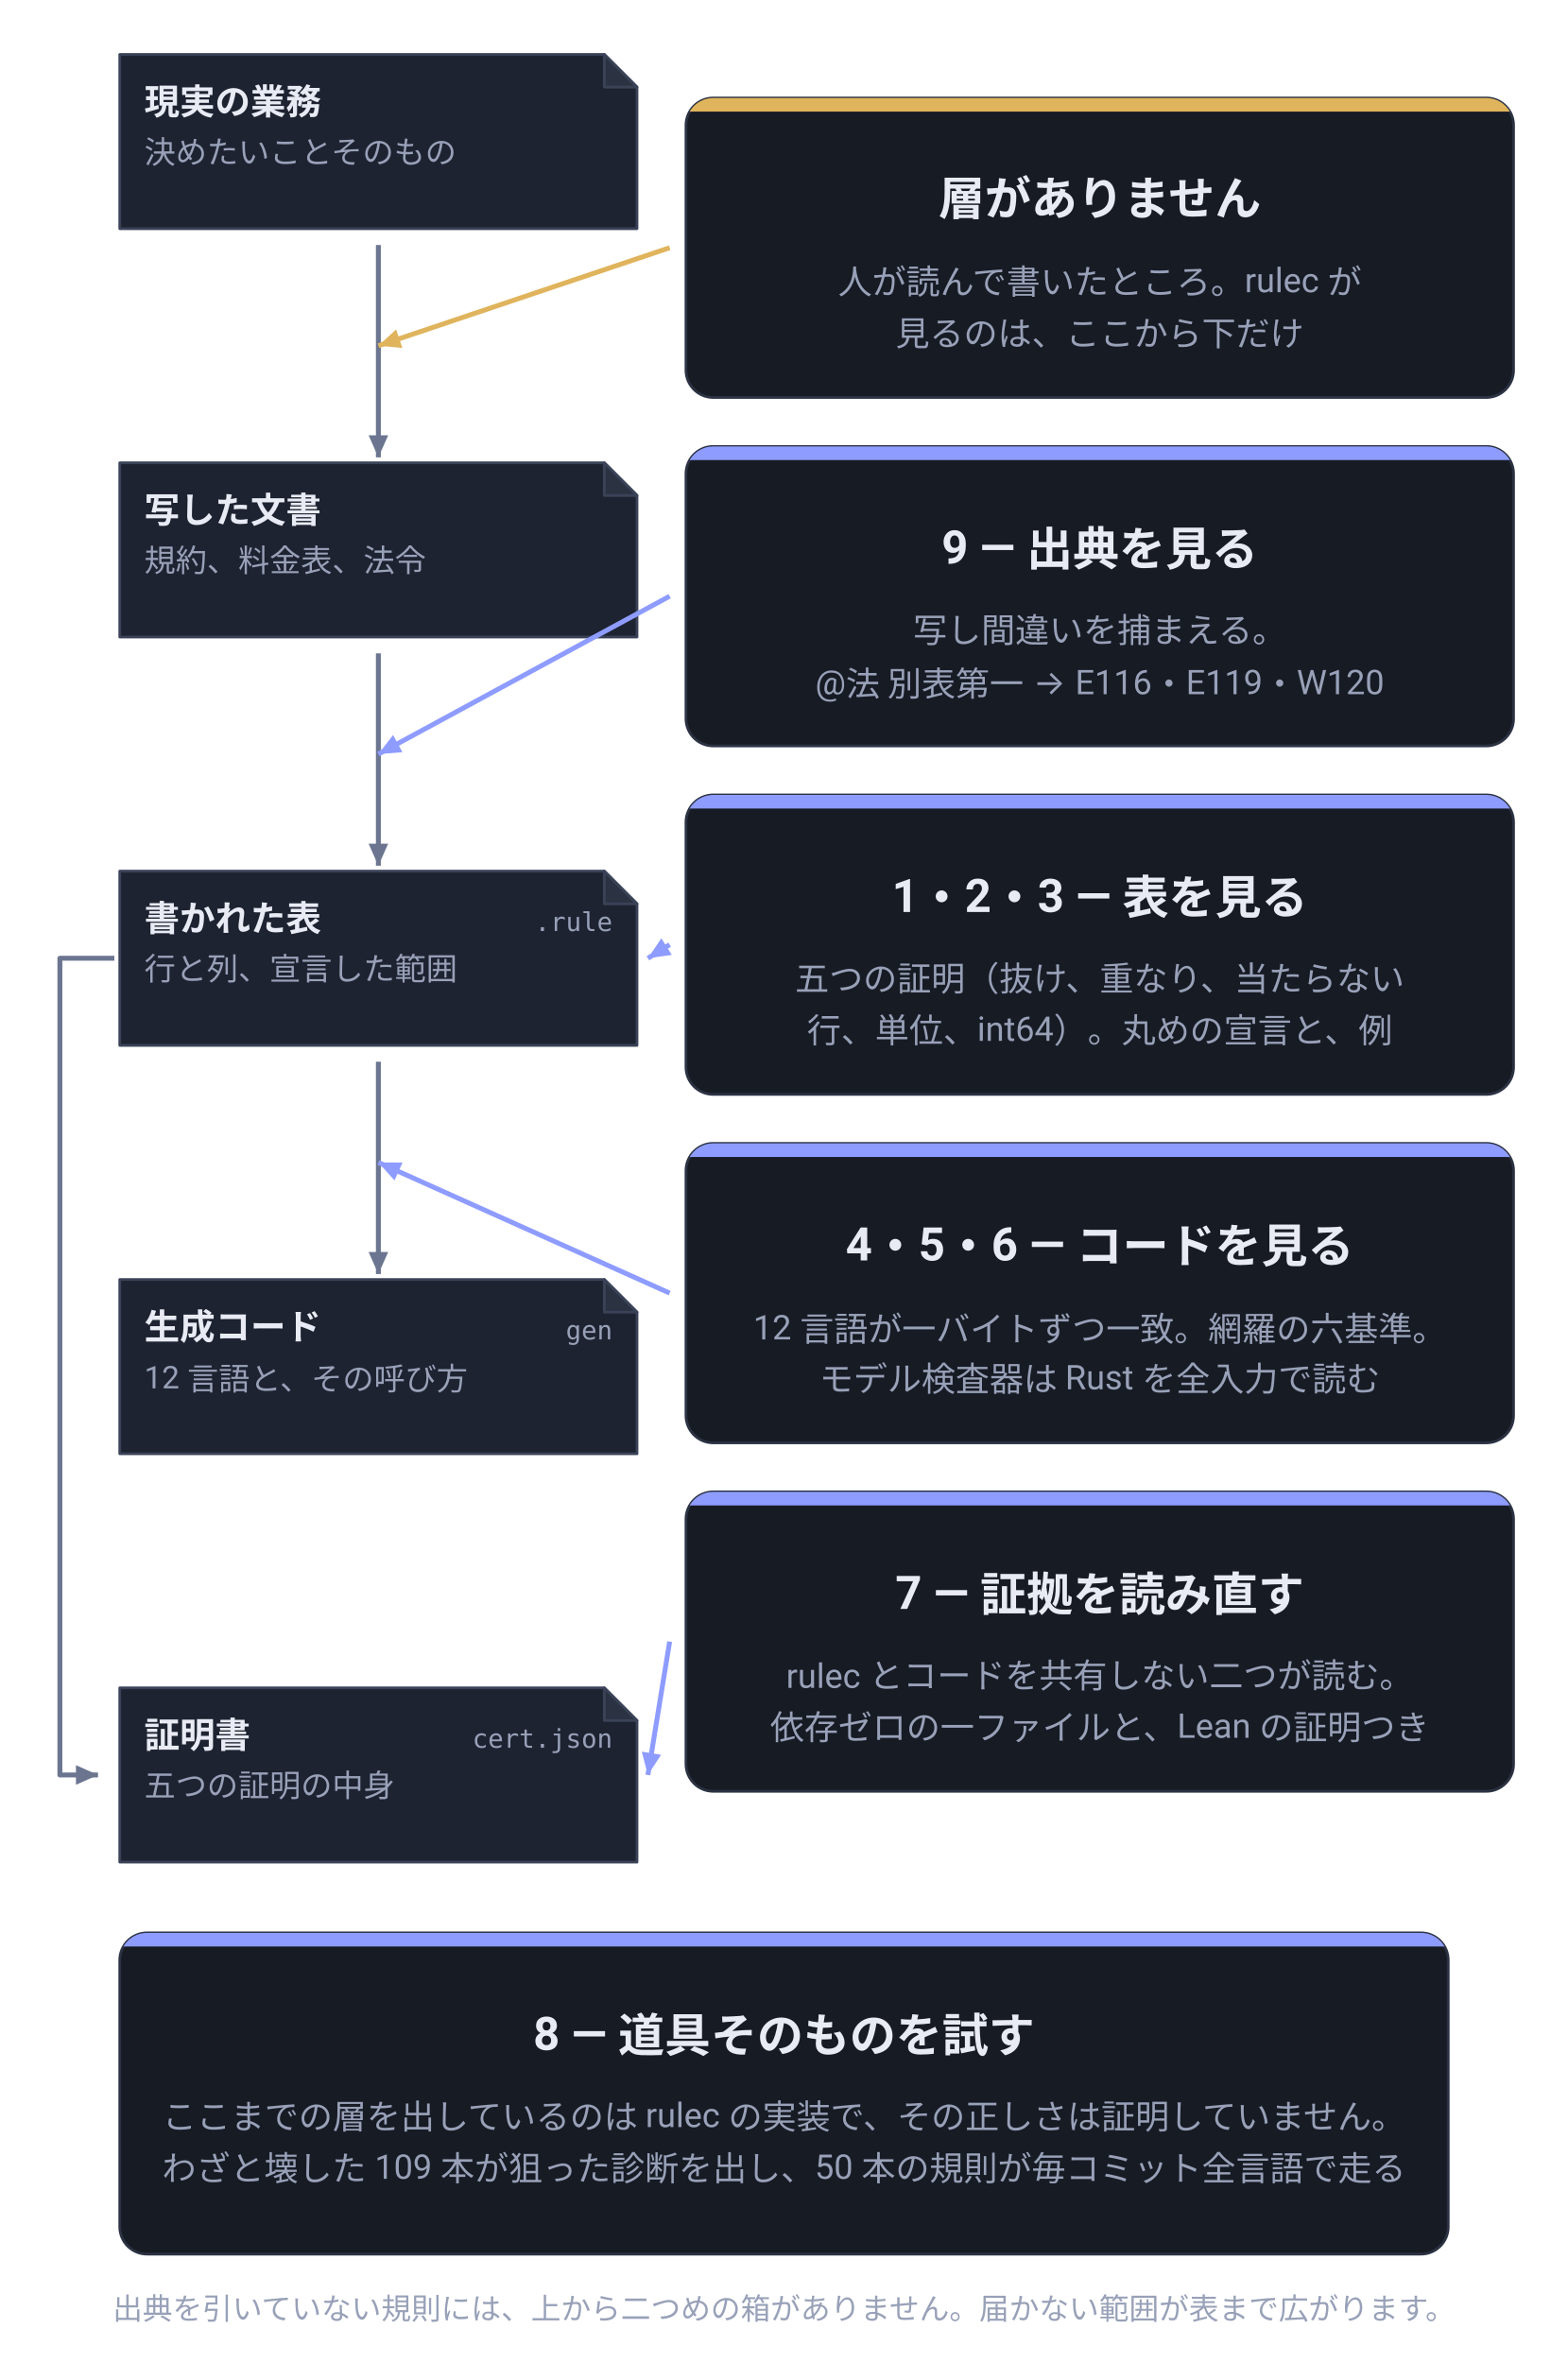
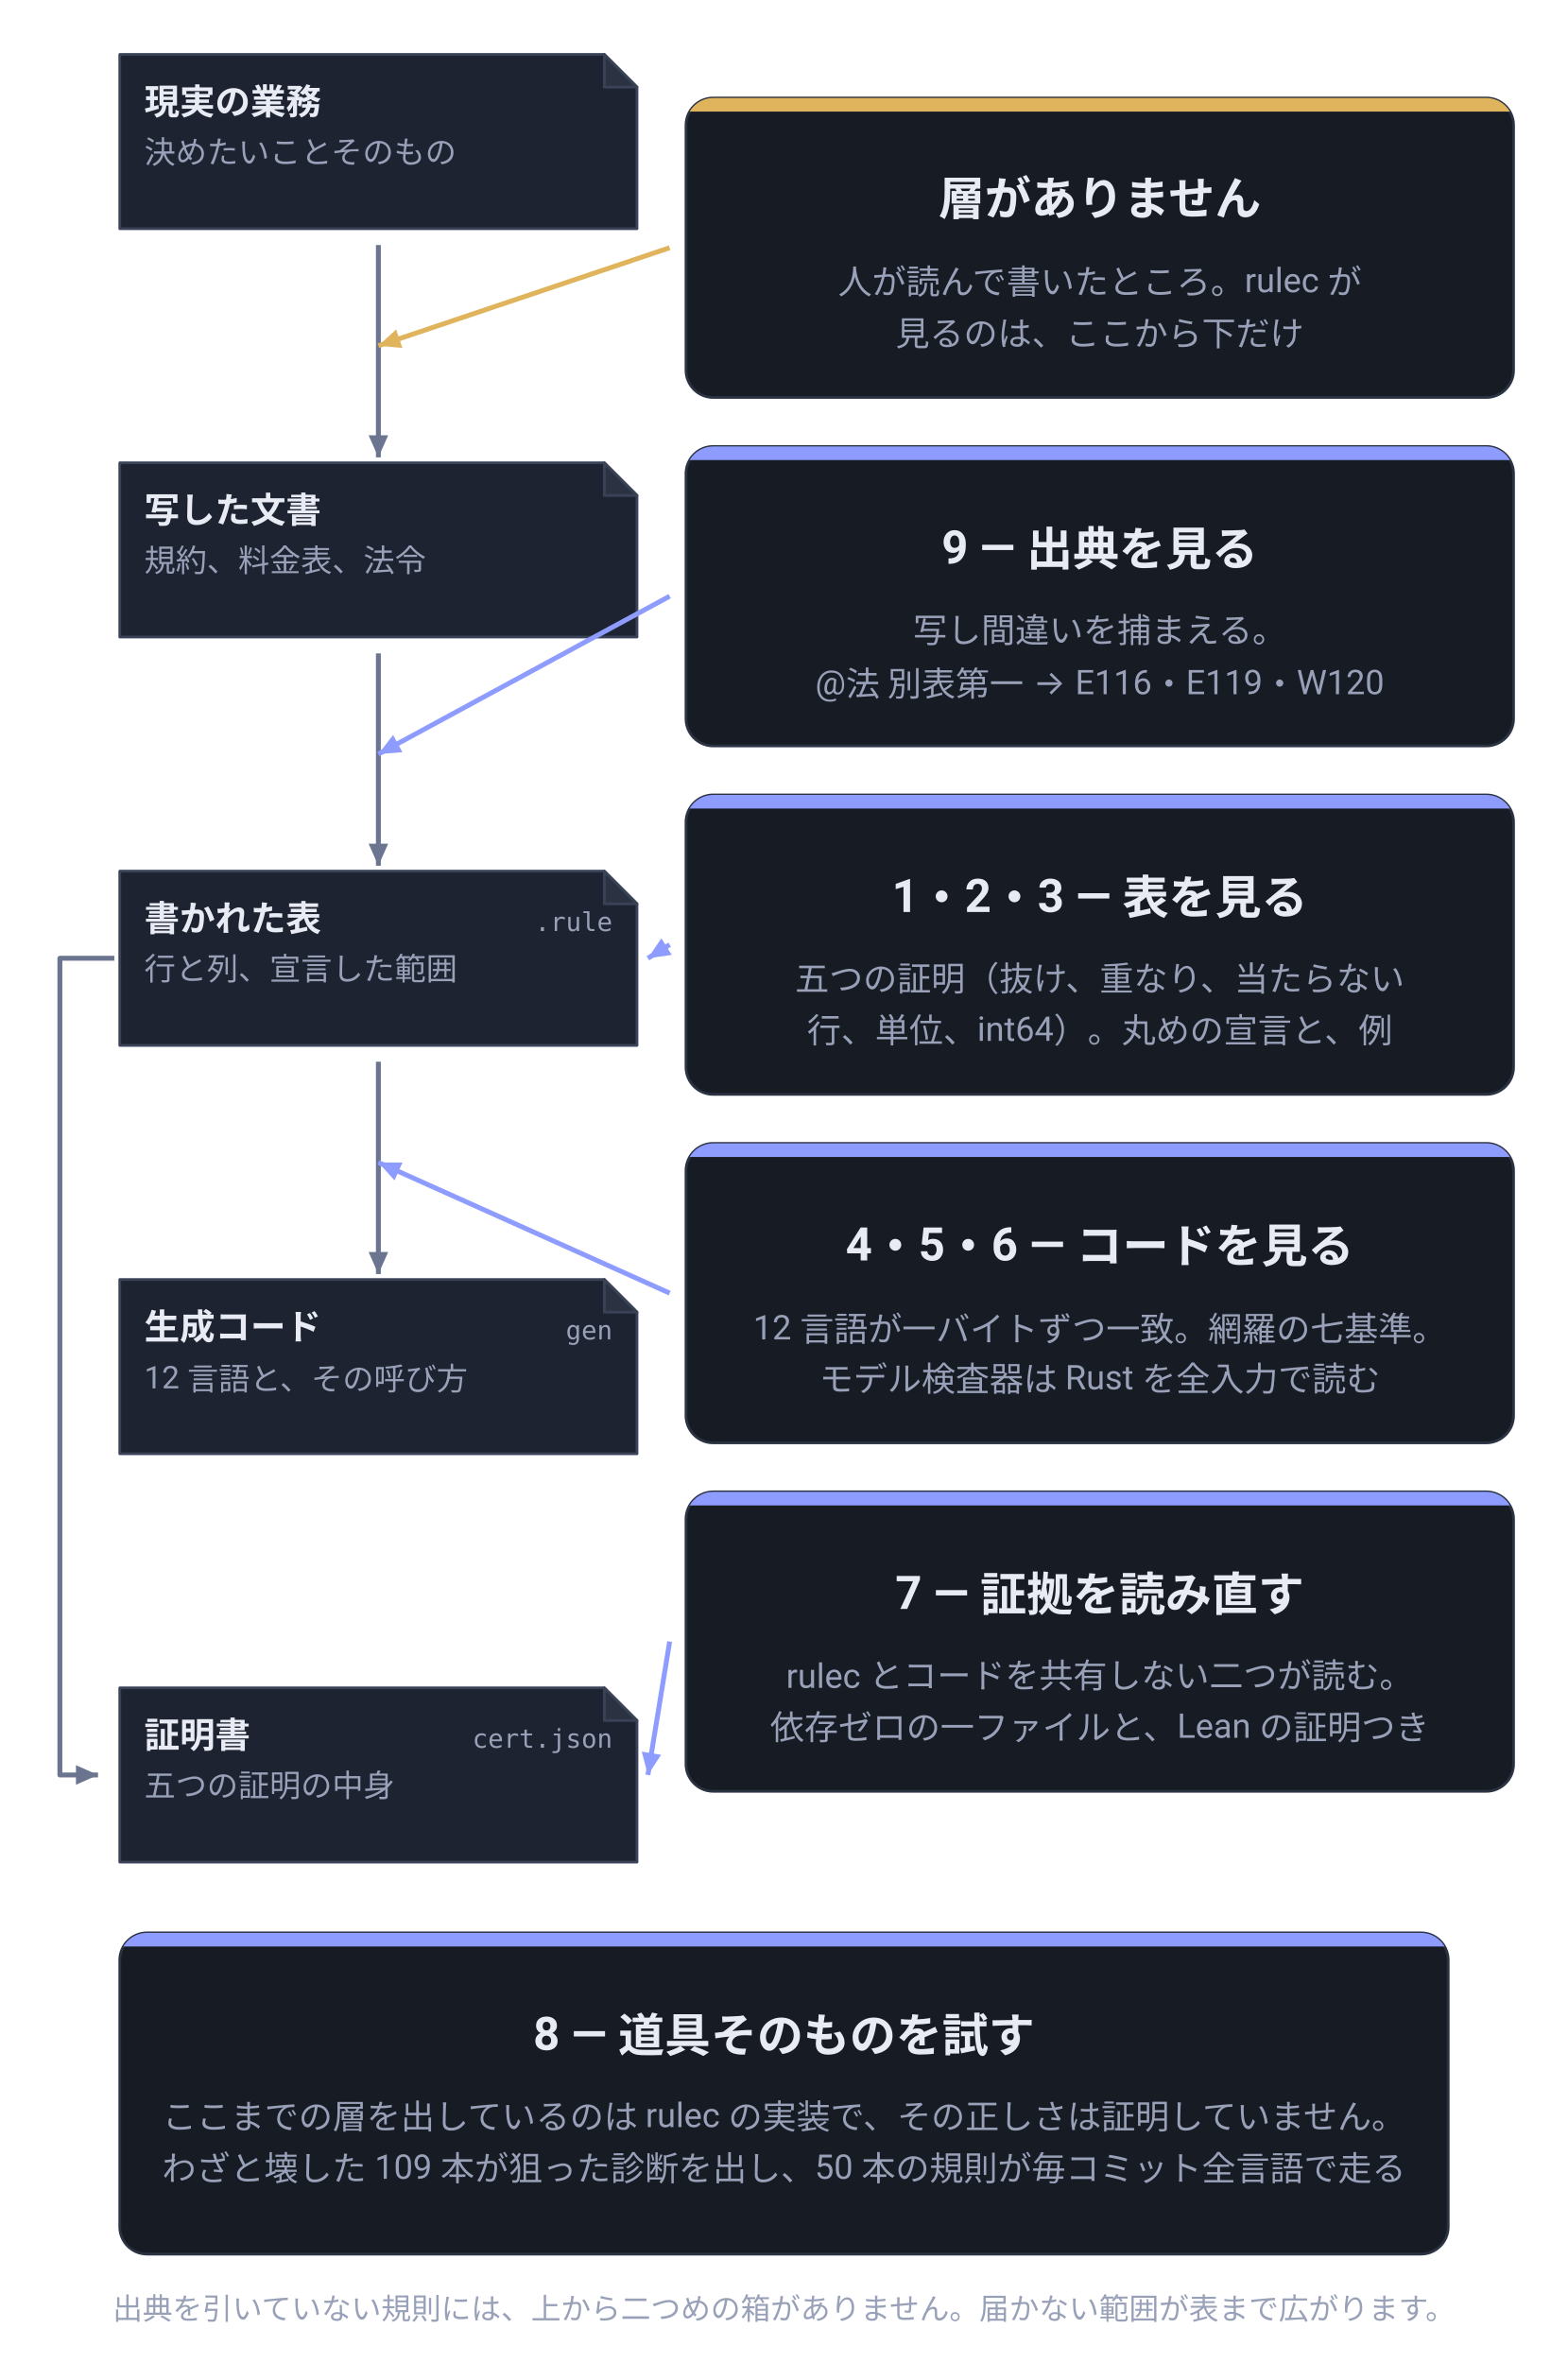
<svg xmlns="http://www.w3.org/2000/svg" viewBox="0 0 576 868" width="576" height="868" role="img" aria-label="九つの層が、何と何のあいだを見張っているか。上から順に 現実の業務 → 写した文書 → 書かれた表 → 生成コード が並び、隣どうしは写しの関係にある。書かれた表からはもう一つ、証明書（cert.json、五つの証明の中身）が出ていて、左を回る線で表とつながっている。写した文書と書かれた表のあいだは 9 出典（E116・E119・W120）が、書かれた表と生成コードのあいだは 4 ベクタ・5 網羅・6 モデル検査器が見張る。書かれた表そのものは 1 五つの証明・2 二つの宣言・3 例 が見て、証明書は 7 二つの再検査器が読み直す。いちばん上、現実の業務と写した文書のあいだには層が一つも無く、そこは人が読んで決めるところ。8 リポジトリのテストだけは継ぎ目ではなく、道具そのものに向いている。" font-family="-apple-system, BlinkMacSystemFont, &quot;Hiragino Sans&quot;, &quot;Noto Sans JP&quot;, &quot;Yu Gothic&quot;, Meiryo, &quot;Segoe UI&quot;, Roboto, sans-serif">
  <defs>
    <marker id="head-neutral" viewBox="0 0 10 10" refX="9" refY="5" markerWidth="9" markerHeight="9" markerUnits="userSpaceOnUse" orient="auto">
      <path d="M0,1 L9,5 L0,9 Z" fill="#6b7590" />
    </marker>
    <marker id="head-accent" viewBox="0 0 10 10" refX="9" refY="5" markerWidth="9" markerHeight="9" markerUnits="userSpaceOnUse" orient="auto">
      <path d="M0,1 L9,5 L0,9 Z" fill="#8e9cff" />
    </marker>
    <marker id="head-human" viewBox="0 0 10 10" refX="9" refY="5" markerWidth="9" markerHeight="9" markerUnits="userSpaceOnUse" orient="auto">
      <path d="M0,1 L9,5 L0,9 Z" fill="#e0b45c" />
    </marker>
  </defs>
  <path d="M44,20 H222 L234,32 V84 H44 Z" fill="#1e2331" stroke="#3a4257" stroke-linejoin="round" />
  <path d="M222,20 V32 H234 Z" fill="#2b3242" stroke="#3a4257" stroke-linejoin="round" />
  <text x="53" y="42" font-size="13" font-weight="600" text-anchor="start" fill="#e8ebf4">現実の業務</text>
  <text x="53" y="60" font-size="11.5" font-weight="400" text-anchor="start" fill="#98a1b8">決めたいことそのもの</text>
  <path d="M44,170 H222 L234,182 V234 H44 Z" fill="#1e2331" stroke="#3a4257" stroke-linejoin="round" />
  <path d="M222,170 V182 H234 Z" fill="#2b3242" stroke="#3a4257" stroke-linejoin="round" />
  <text x="53" y="192" font-size="13" font-weight="600" text-anchor="start" fill="#e8ebf4">写した文書</text>
  <text x="53" y="210" font-size="11.5" font-weight="400" text-anchor="start" fill="#98a1b8">規約、料金表、法令</text>
  <path d="M44,320 H222 L234,332 V384 H44 Z" fill="#1e2331" stroke="#3a4257" stroke-linejoin="round" />
  <path d="M222,320 V332 H234 Z" fill="#2b3242" stroke="#3a4257" stroke-linejoin="round" />
  <text x="53" y="342" font-size="13" font-weight="600" text-anchor="start" fill="#e8ebf4">書かれた表</text>
  <text x="225" y="342" font-size="9.5" font-weight="400" text-anchor="end" fill="#98a1b8" font-family="ui-monospace, SFMono-Regular, Menlo, Consolas, monospace">.rule</text>
  <text x="53" y="360" font-size="11.5" font-weight="400" text-anchor="start" fill="#98a1b8">行と列、宣言した範囲</text>
  <path d="M44,470 H222 L234,482 V534 H44 Z" fill="#1e2331" stroke="#3a4257" stroke-linejoin="round" />
  <path d="M222,470 V482 H234 Z" fill="#2b3242" stroke="#3a4257" stroke-linejoin="round" />
  <text x="53" y="492" font-size="13" font-weight="600" text-anchor="start" fill="#e8ebf4">生成コード</text>
  <text x="225" y="492" font-size="9.5" font-weight="400" text-anchor="end" fill="#98a1b8" font-family="ui-monospace, SFMono-Regular, Menlo, Consolas, monospace">gen</text>
  <text x="53" y="510" font-size="11.5" font-weight="400" text-anchor="start" fill="#98a1b8">12 言語と、その呼び方</text>
  <path d="M44,620 H222 L234,632 V684 H44 Z" fill="#1e2331" stroke="#3a4257" stroke-linejoin="round" />
  <path d="M222,620 V632 H234 Z" fill="#2b3242" stroke="#3a4257" stroke-linejoin="round" />
  <text x="53" y="642" font-size="13" font-weight="600" text-anchor="start" fill="#e8ebf4">証明書</text>
  <text x="225" y="642" font-size="9.5" font-weight="400" text-anchor="end" fill="#98a1b8" font-family="ui-monospace, SFMono-Regular, Menlo, Consolas, monospace">cert.json</text>
  <text x="53" y="660" font-size="11.5" font-weight="400" text-anchor="start" fill="#98a1b8">五つの証明の中身</text>
  <line x1="139.0" y1="90" x2="139.0" y2="168" stroke="#6b7590" stroke-width="1.8" marker-end="url(#head-neutral)" />
  <line x1="139.0" y1="240" x2="139.0" y2="318" stroke="#6b7590" stroke-width="1.8" marker-end="url(#head-neutral)" />
  <line x1="139.0" y1="390" x2="139.0" y2="468" stroke="#6b7590" stroke-width="1.8" marker-end="url(#head-neutral)" />
  <path d="M42,352.0 H22 V652.0 H36" fill="none" stroke="#6b7590" stroke-width="1.8" stroke-linejoin="round" marker-end="url(#head-neutral)" />
  <clipPath id="clip-c0">
    <rect x="252" y="36" width="304" height="110" rx="10" />
  </clipPath>
  <rect x="252" y="36" width="304" height="110" rx="10" fill="#171b24" stroke="#2b3242" />
  <rect x="252" y="36" width="304" height="5" fill="#e0b45c" clip-path="url(#clip-c0)" />
  <text x="404.0" y="79" font-size="17" font-weight="700" text-anchor="middle" fill="#e8ebf4">層がありません</text>
  <text x="404.0" y="108" font-size="12.5" font-weight="400" text-anchor="middle" fill="#98a1b8">人が読んで書いたところ。rulec が</text>
  <text x="404.0" y="127" font-size="12.5" font-weight="400" text-anchor="middle" fill="#98a1b8">見るのは、ここから下だけ</text>
  <line x1="246" y1="91.0" x2="139.0" y2="127.0" stroke="#e0b45c" stroke-width="1.8" marker-end="url(#head-human)" />
  <clipPath id="clip-c1">
    <rect x="252" y="164" width="304" height="110" rx="10" />
  </clipPath>
  <rect x="252" y="164" width="304" height="110" rx="10" fill="#171b24" stroke="#2b3242" />
  <rect x="252" y="164" width="304" height="5" fill="#8e9cff" clip-path="url(#clip-c1)" />
  <text x="404.0" y="207" font-size="17" font-weight="700" text-anchor="middle" fill="#e8ebf4">9 — 出典を見る</text>
  <text x="404.0" y="236" font-size="12.5" font-weight="400" text-anchor="middle" fill="#98a1b8">写し間違いを捕まえる。</text>
  <text x="404.0" y="255" font-size="12.5" font-weight="400" text-anchor="middle" fill="#98a1b8">@法 別表第一 → E116・E119・W120</text>
  <line x1="246" y1="219.0" x2="139.0" y2="277.0" stroke="#8e9cff" stroke-width="1.8" marker-end="url(#head-accent)" />
  <clipPath id="clip-c2">
    <rect x="252" y="292" width="304" height="110" rx="10" />
  </clipPath>
  <rect x="252" y="292" width="304" height="110" rx="10" fill="#171b24" stroke="#2b3242" />
  <rect x="252" y="292" width="304" height="5" fill="#8e9cff" clip-path="url(#clip-c2)" />
  <text x="404.0" y="335" font-size="17" font-weight="700" text-anchor="middle" fill="#e8ebf4">1・2・3 — 表を見る</text>
  <text x="404.0" y="364" font-size="12.5" font-weight="400" text-anchor="middle" fill="#98a1b8">五つの証明（抜け、重なり、当たらない</text>
  <text x="404.0" y="383" font-size="12.5" font-weight="400" text-anchor="middle" fill="#98a1b8">行、単位、int64）。丸めの宣言と、例</text>
  <line x1="246" y1="347.0" x2="238" y2="352.0" stroke="#8e9cff" stroke-width="1.8" marker-end="url(#head-accent)" />
  <clipPath id="clip-c3">
    <rect x="252" y="420" width="304" height="110" rx="10" />
  </clipPath>
  <rect x="252" y="420" width="304" height="110" rx="10" fill="#171b24" stroke="#2b3242" />
  <rect x="252" y="420" width="304" height="5" fill="#8e9cff" clip-path="url(#clip-c3)" />
  <text x="404.0" y="463" font-size="17" font-weight="700" text-anchor="middle" fill="#e8ebf4">4・5・6 — コードを見る</text>
-   <text x="404.0" y="492" font-size="12.5" font-weight="400" text-anchor="middle" fill="#98a1b8">12 言語が一バイトずつ一致。網羅の六基準。</text>
+   <text x="404.0" y="492" font-size="12.5" font-weight="400" text-anchor="middle" fill="#98a1b8">12 言語が一バイトずつ一致。網羅の七基準。</text>
  <text x="404.0" y="511" font-size="12.5" font-weight="400" text-anchor="middle" fill="#98a1b8">モデル検査器は Rust を全入力で読む</text>
  <line x1="246" y1="475.0" x2="139.0" y2="427.0" stroke="#8e9cff" stroke-width="1.8" marker-end="url(#head-accent)" />
  <clipPath id="clip-c4">
    <rect x="252" y="548" width="304" height="110" rx="10" />
  </clipPath>
  <rect x="252" y="548" width="304" height="110" rx="10" fill="#171b24" stroke="#2b3242" />
  <rect x="252" y="548" width="304" height="5" fill="#8e9cff" clip-path="url(#clip-c4)" />
  <text x="404.0" y="591" font-size="17" font-weight="700" text-anchor="middle" fill="#e8ebf4">7 — 証拠を読み直す</text>
  <text x="404.0" y="620" font-size="12.5" font-weight="400" text-anchor="middle" fill="#98a1b8">rulec とコードを共有しない二つが読む。</text>
  <text x="404.0" y="639" font-size="12.5" font-weight="400" text-anchor="middle" fill="#98a1b8">依存ゼロの一ファイルと、Lean の証明つき</text>
  <line x1="246" y1="603.0" x2="238" y2="652.0" stroke="#8e9cff" stroke-width="1.8" marker-end="url(#head-accent)" />
  <clipPath id="clip-foot">
    <rect x="44" y="710" width="488" height="118" rx="10" />
  </clipPath>
  <rect x="44" y="710" width="488" height="118" rx="10" fill="#171b24" stroke="#2b3242" />
  <rect x="44" y="710" width="488" height="5" fill="#8e9cff" clip-path="url(#clip-foot)" />
  <text x="288.0" y="753" font-size="17" font-weight="700" text-anchor="middle" fill="#e8ebf4">8 — 道具そのものを試す</text>
  <text x="288.0" y="782" font-size="12.5" font-weight="400" text-anchor="middle" fill="#98a1b8">ここまでの層を出しているのは rulec の実装で、その正しさは証明していません。</text>
  <text x="288.0" y="801" font-size="12.5" font-weight="400" text-anchor="middle" fill="#98a1b8">わざと壊した 109 本が狙った診断を出し、50 本の規則が毎コミット全言語で走る</text>
  <text x="288.0" y="852" font-size="11" font-weight="400" text-anchor="middle" fill="#98a1b8">出典を引いていない規則には、上から二つめの箱がありません。届かない範囲が表まで広がります。</text>
</svg>
